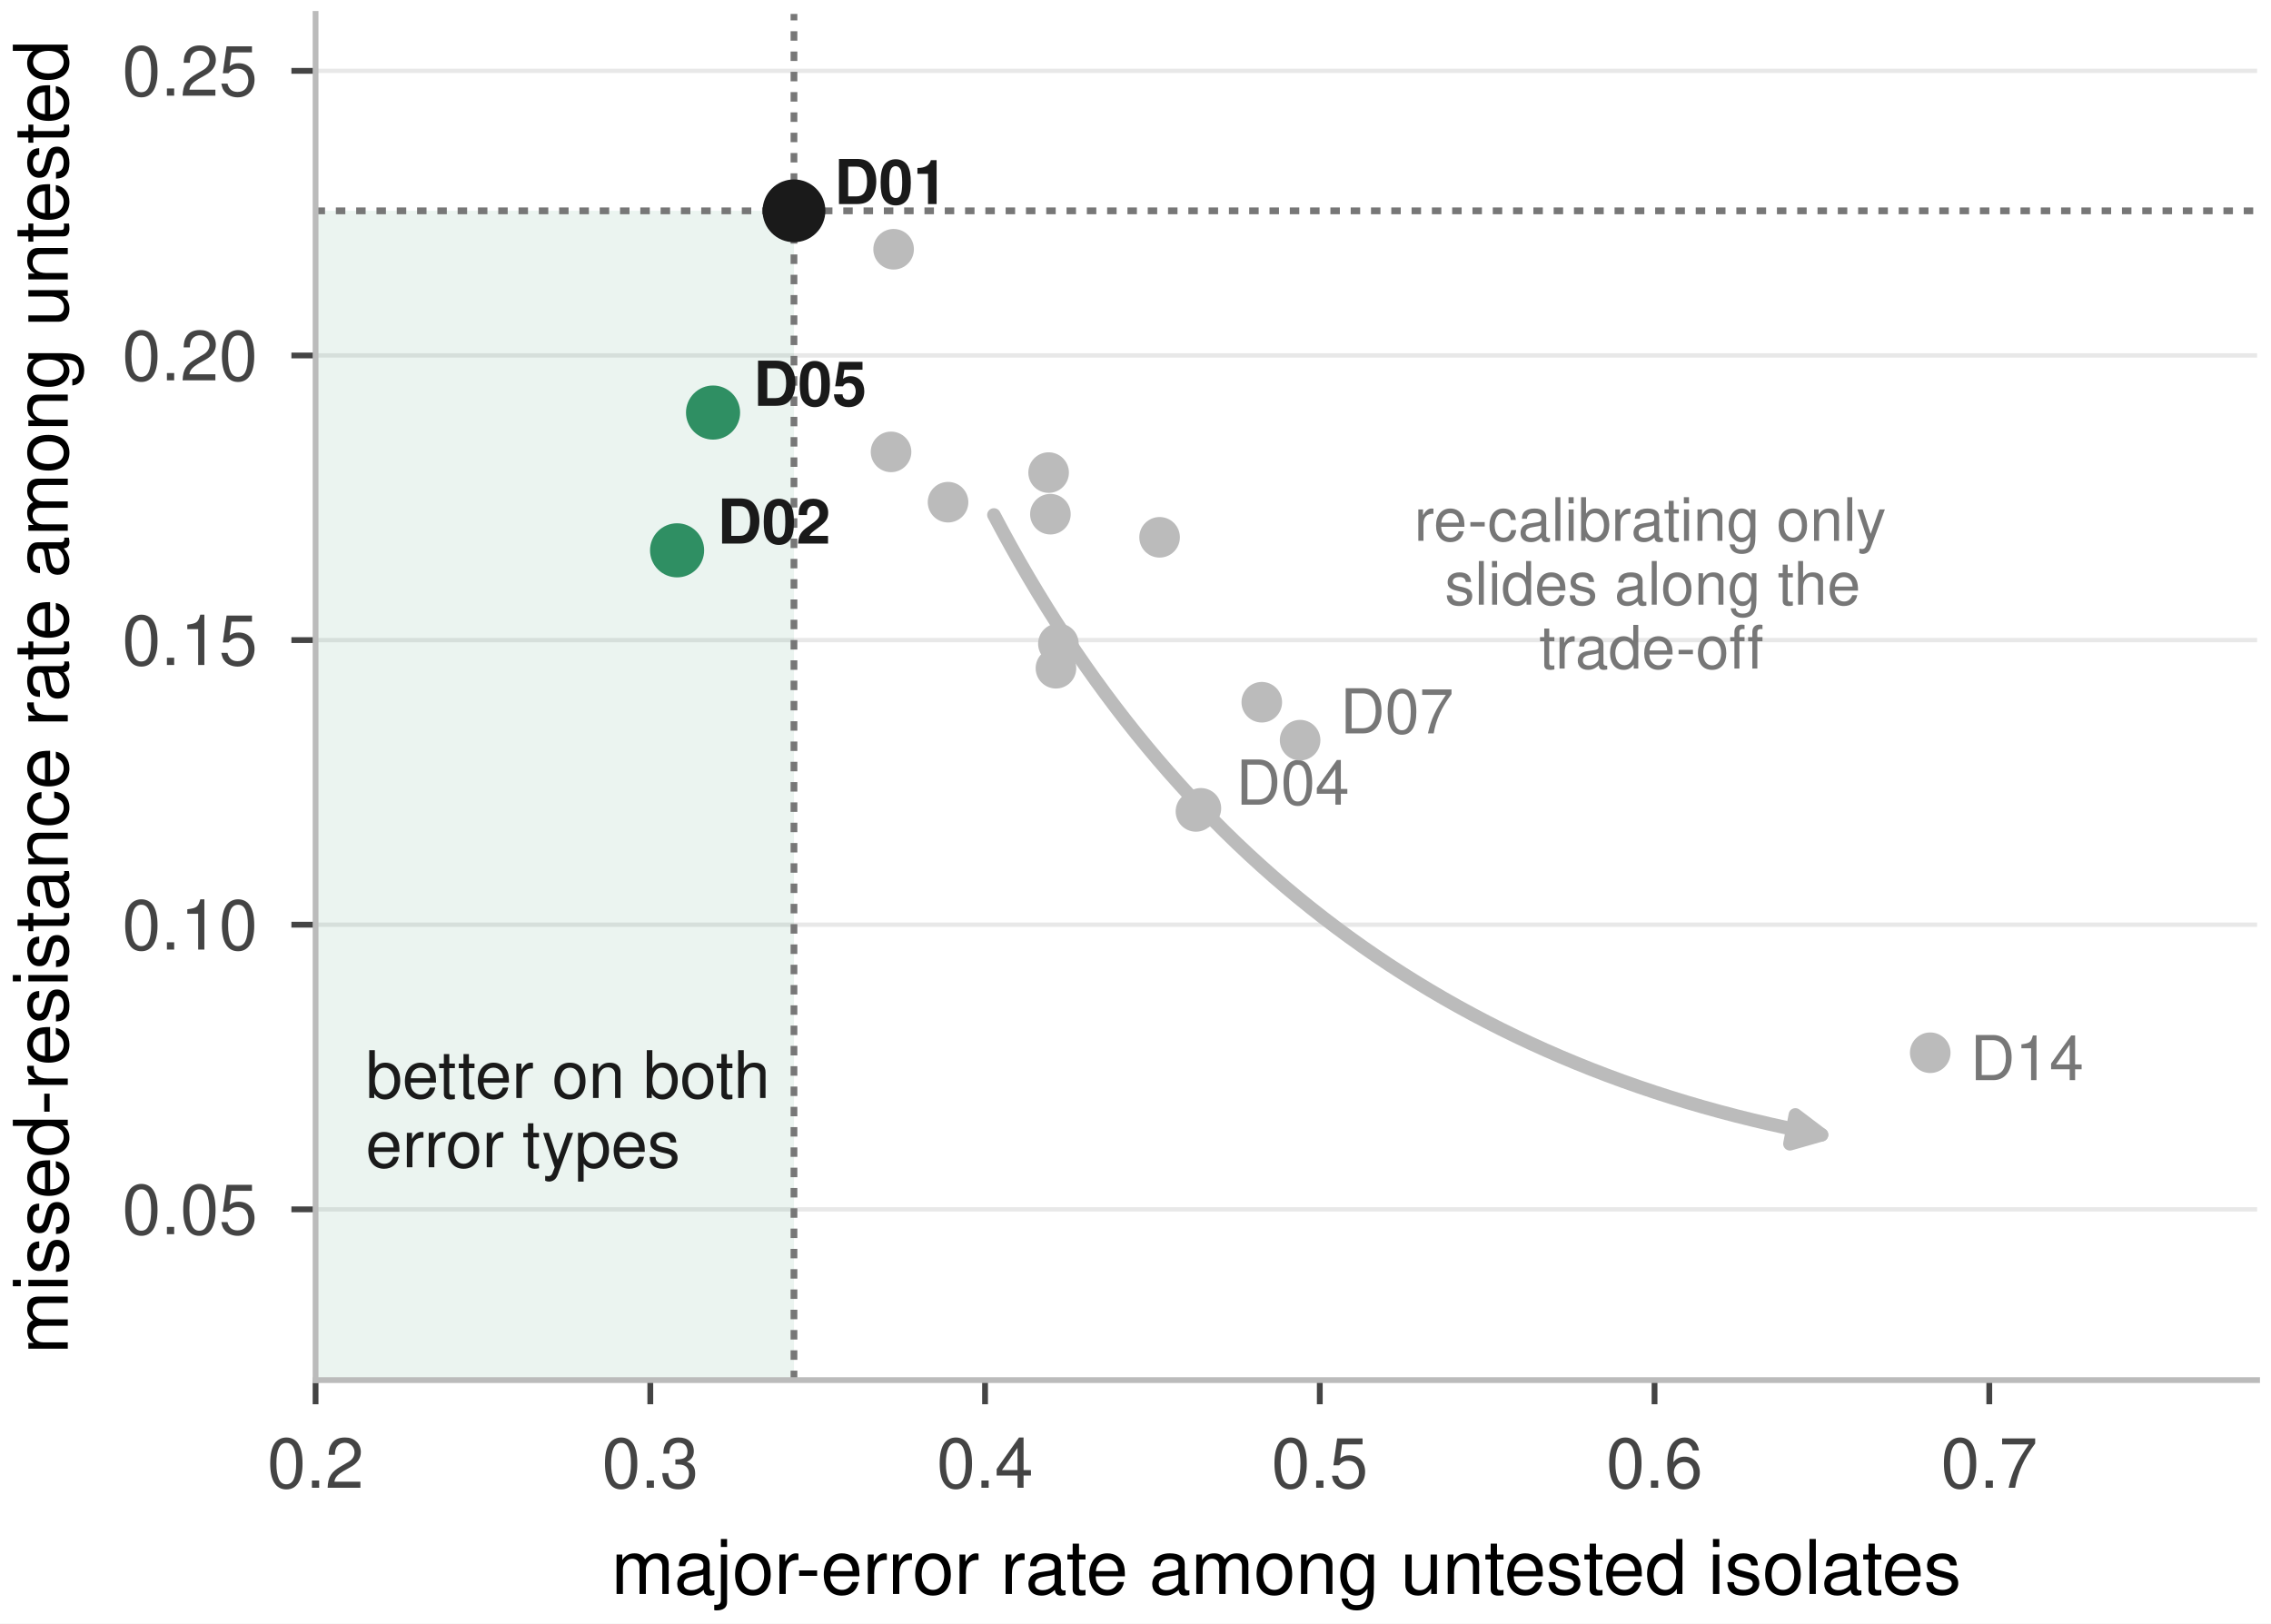
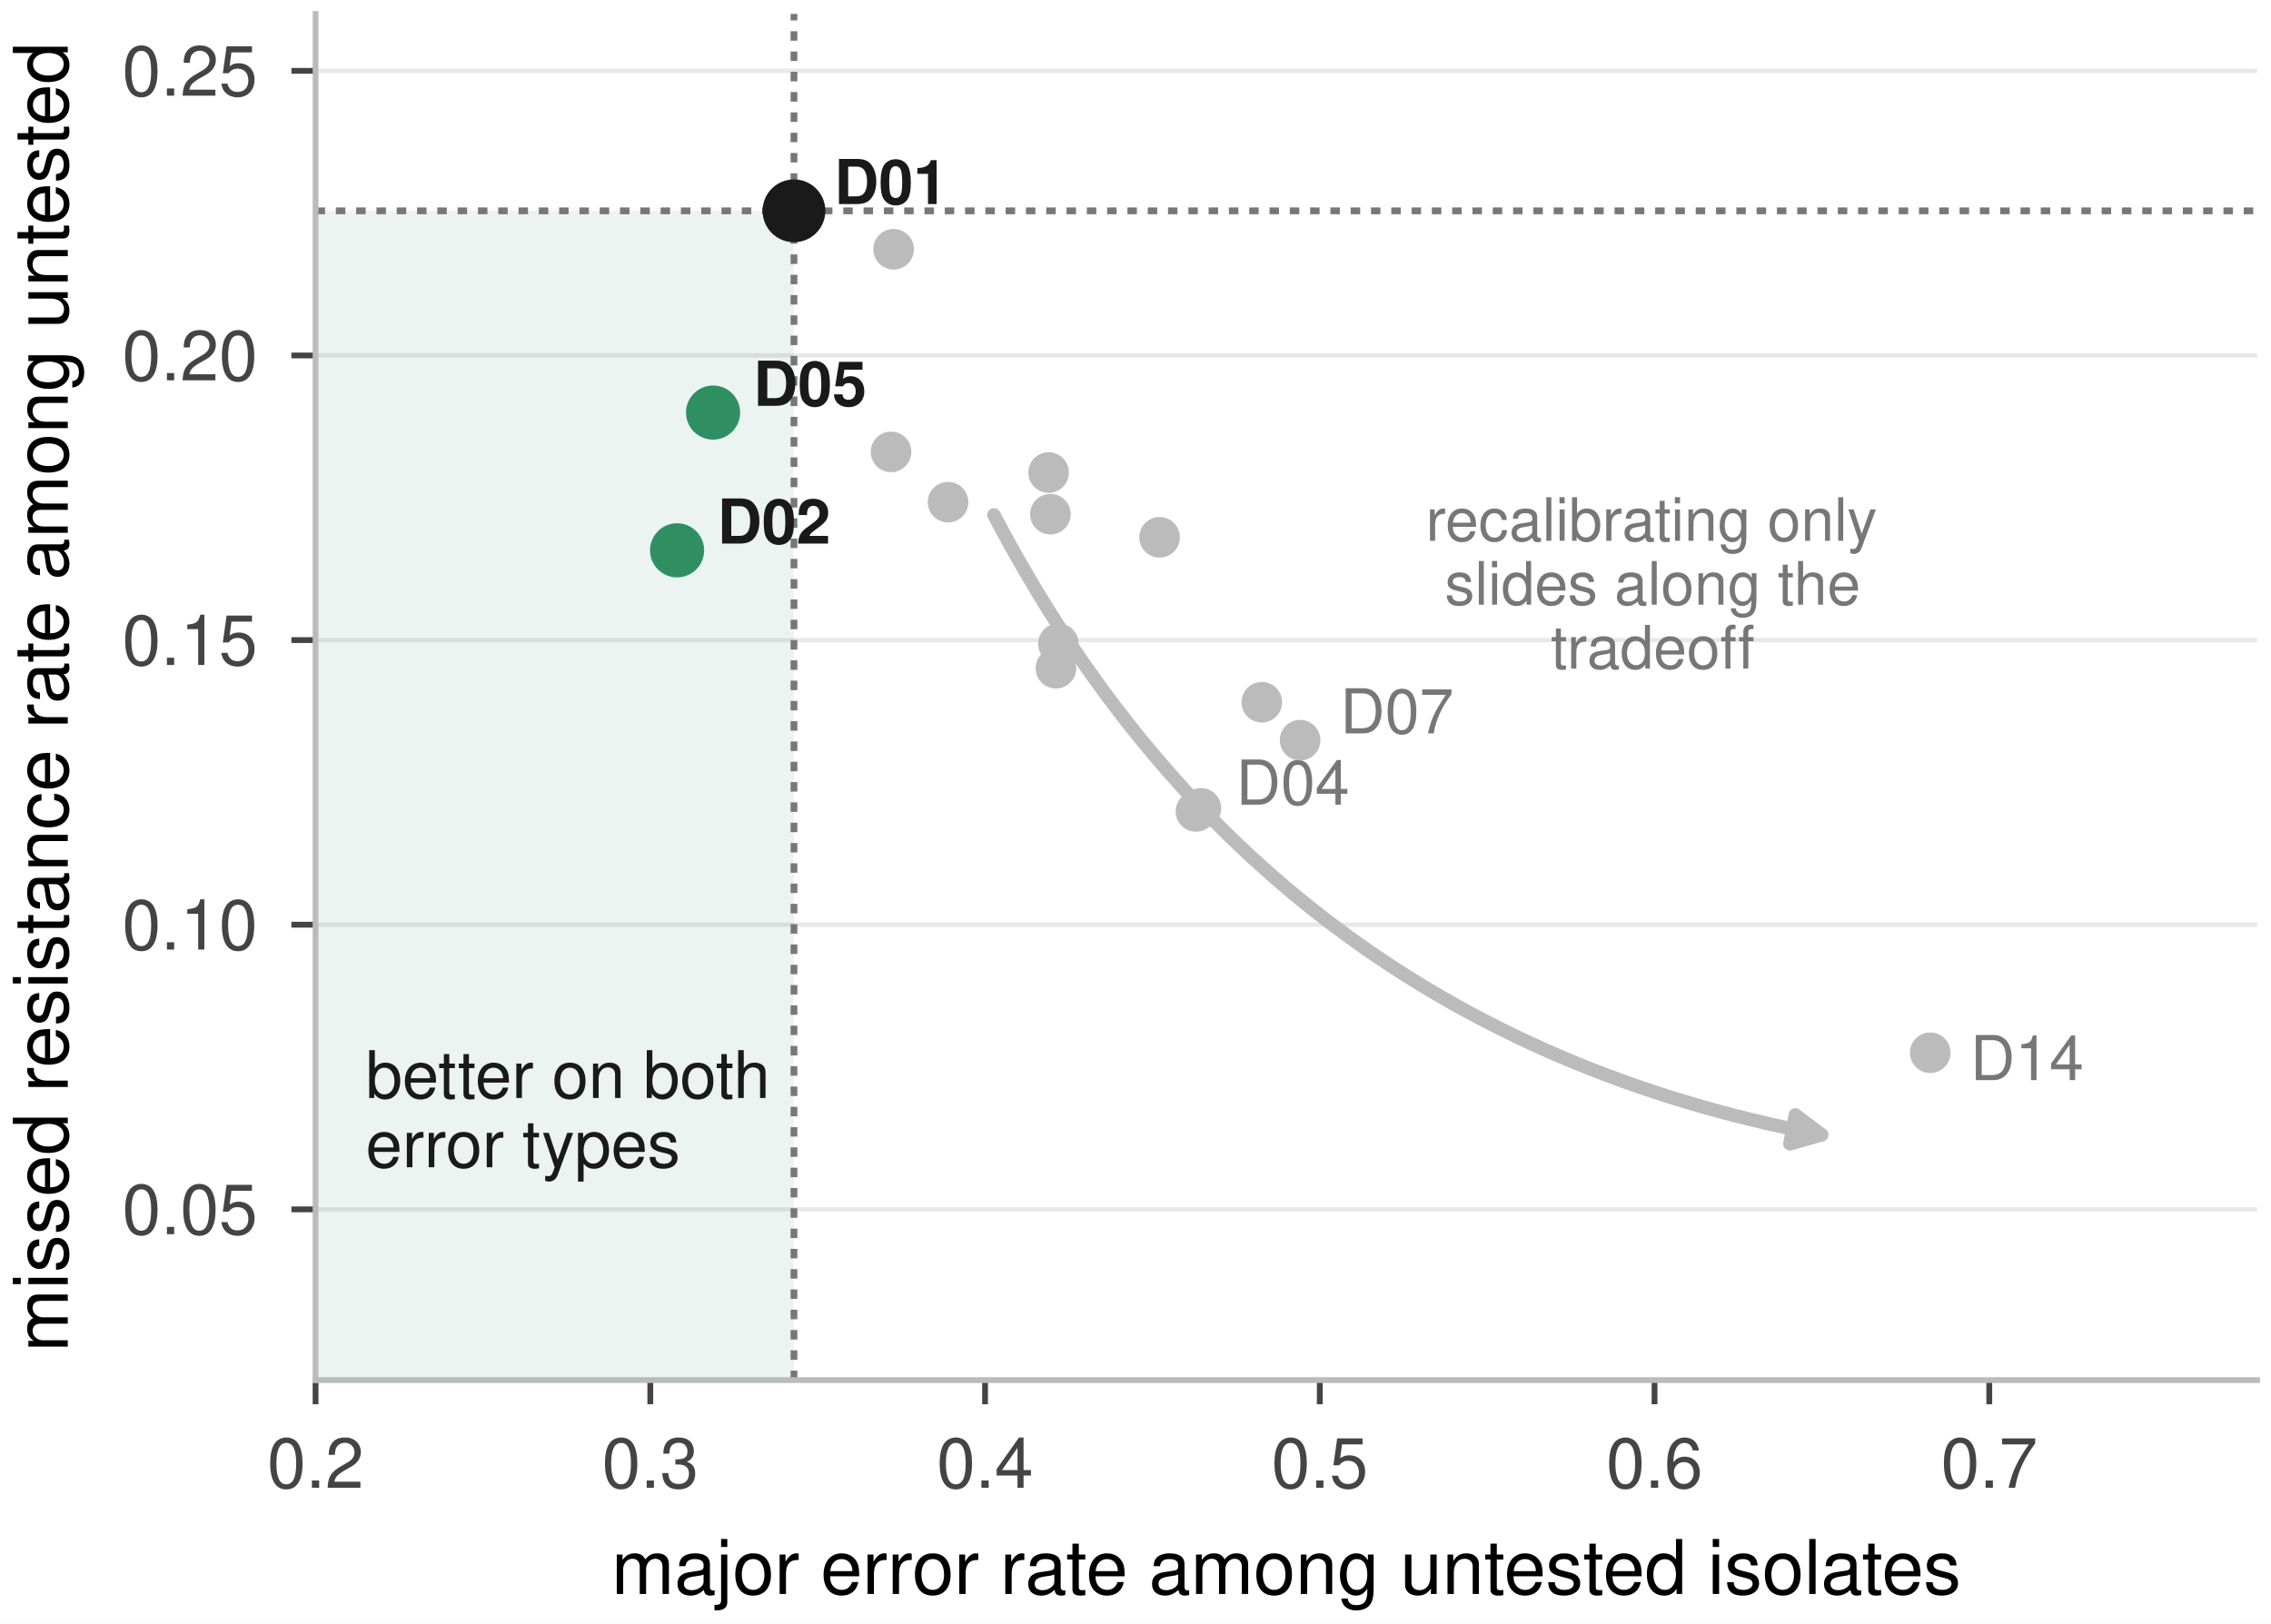
<svg xmlns="http://www.w3.org/2000/svg" xmlns:xlink="http://www.w3.org/1999/xlink" width="234.97pt" height="168.012pt" viewBox="0 0 234.97 168.012" version="1.1">
  <defs>
    <style type="text/css">*{stroke-linejoin: round; stroke-linecap: butt}</style>
  </defs>
  <g id="figure_1">
    <g id="patch_1">
      <path d="M 0 168.012  L 234.97 168.012  L 234.97 0  L 0 0  z " style="fill: #ffffff" />
    </g>
    <g id="axes_1">
      <g id="patch_2">
        <path d="M 32.65 142.812  L 233.53 142.812  L 233.53 1.44  L 32.65 1.44  z " style="fill: #ffffff" />
      </g>
      <g id="matplotlib.axis_1">
        <g id="xtick_1">
          <g id="line2d_1">
            <defs>
-               <path id="med5473748f" d="M 0 0  L 0 2.5  " style="stroke: #444444; stroke-width: 0.6" />
+               <path id="maf1941d263" d="M 0 0  L 0 2.5  " style="stroke: #444444; stroke-width: 0.6" />
            </defs>
            <g>
-               <use xlink:href="#med5473748f" x="32.65" y="142.812" style="fill: #444444; stroke: #444444; stroke-width: 0.6" />
+               <use xlink:href="#maf1941d263" x="32.65" y="142.812" style="fill: #444444; stroke: #444444; stroke-width: 0.6" />
            </g>
          </g>
          <g id="text_1">
            <text style="fill: #444444; font: 7.2px 'Helvetica Neue', 'Helvetica', 'Arial', 'DejaVu Sans', sans-serif; text-anchor: middle" x="32.65" y="153.953" transform="rotate(-0 32.65 153.9532)">0.2</text>
          </g>
        </g>
        <g id="xtick_2">
          <g id="line2d_2">
            <g>
-               <use xlink:href="#med5473748f" x="67.284" y="142.812" style="fill: #444444; stroke: #444444; stroke-width: 0.6" />
+               <use xlink:href="#maf1941d263" x="67.284" y="142.812" style="fill: #444444; stroke: #444444; stroke-width: 0.6" />
            </g>
          </g>
          <g id="text_2">
            <text style="fill: #444444; font: 7.2px 'Helvetica Neue', 'Helvetica', 'Arial', 'DejaVu Sans', sans-serif; text-anchor: middle" x="67.284" y="153.953" transform="rotate(-0 67.28448 153.9532)">0.3</text>
          </g>
        </g>
        <g id="xtick_3">
          <g id="line2d_3">
            <g>
-               <use xlink:href="#med5473748f" x="101.919" y="142.812" style="fill: #444444; stroke: #444444; stroke-width: 0.6" />
+               <use xlink:href="#maf1941d263" x="101.919" y="142.812" style="fill: #444444; stroke: #444444; stroke-width: 0.6" />
            </g>
          </g>
          <g id="text_3">
            <text style="fill: #444444; font: 7.2px 'Helvetica Neue', 'Helvetica', 'Arial', 'DejaVu Sans', sans-serif; text-anchor: middle" x="101.919" y="153.953" transform="rotate(-0 101.919 153.9532)">0.4</text>
          </g>
        </g>
        <g id="xtick_4">
          <g id="line2d_4">
            <g>
-               <use xlink:href="#med5473748f" x="136.553" y="142.812" style="fill: #444444; stroke: #444444; stroke-width: 0.6" />
+               <use xlink:href="#maf1941d263" x="136.553" y="142.812" style="fill: #444444; stroke: #444444; stroke-width: 0.6" />
            </g>
          </g>
          <g id="text_4">
            <text style="fill: #444444; font: 7.2px 'Helvetica Neue', 'Helvetica', 'Arial', 'DejaVu Sans', sans-serif; text-anchor: middle" x="136.553" y="153.953" transform="rotate(-0 136.5534 153.9532)">0.5</text>
          </g>
        </g>
        <g id="xtick_5">
          <g id="line2d_5">
            <g>
-               <use xlink:href="#med5473748f" x="171.188" y="142.812" style="fill: #444444; stroke: #444444; stroke-width: 0.6" />
+               <use xlink:href="#maf1941d263" x="171.188" y="142.812" style="fill: #444444; stroke: #444444; stroke-width: 0.6" />
            </g>
          </g>
          <g id="text_5">
            <text style="fill: #444444; font: 7.2px 'Helvetica Neue', 'Helvetica', 'Arial', 'DejaVu Sans', sans-serif; text-anchor: middle" x="171.188" y="153.953" transform="rotate(-0 171.1879 153.9532)">0.6</text>
          </g>
        </g>
        <g id="xtick_6">
          <g id="line2d_6">
            <g>
-               <use xlink:href="#med5473748f" x="205.822" y="142.812" style="fill: #444444; stroke: #444444; stroke-width: 0.6" />
+               <use xlink:href="#maf1941d263" x="205.822" y="142.812" style="fill: #444444; stroke: #444444; stroke-width: 0.6" />
            </g>
          </g>
          <g id="text_6">
            <text style="fill: #444444; font: 7.2px 'Helvetica Neue', 'Helvetica', 'Arial', 'DejaVu Sans', sans-serif; text-anchor: middle" x="205.822" y="153.953" transform="rotate(-0 205.8224 153.9532)">0.7</text>
          </g>
        </g>
        <g id="text_7">
-           <text style="font: 7.8px 'Helvetica Neue', 'Helvetica', 'Arial', 'DejaVu Sans', sans-serif; text-anchor: middle" x="133.09" y="164.942" transform="rotate(-0 133.09 164.9416)">major-error rate among untested isolates</text>
+           <text style="font: 7.8px 'Helvetica Neue', 'Helvetica', 'Arial', 'DejaVu Sans', sans-serif; text-anchor: middle" x="133.09" y="164.942" transform="rotate(-0 133.09 164.9416)">major error rate among untested isolates</text>
        </g>
      </g>
      <g id="matplotlib.axis_2">
        <g id="ytick_1">
          <g id="line2d_7">
-             <path d="M 32.65 125.141  L 233.53 125.141  " clip-path="url(#p0cf25cec45)" style="fill: none; stroke: #e8e8e8; stroke-width: 0.45; stroke-linecap: square" />
+             <path d="M 32.65 125.141  L 233.53 125.141  " clip-path="url(#p56c5b11be2)" style="fill: none; stroke: #e8e8e8; stroke-width: 0.45; stroke-linecap: square" />
          </g>
          <g id="line2d_8">
            <defs>
-               <path id="m1deeec0cff" d="M 0 0  L -2.5 0  " style="stroke: #444444; stroke-width: 0.6" />
+               <path id="me8af7b94bf" d="M 0 0  L -2.5 0  " style="stroke: #444444; stroke-width: 0.6" />
            </defs>
            <g>
-               <use xlink:href="#m1deeec0cff" x="32.65" y="125.141" style="fill: #444444; stroke: #444444; stroke-width: 0.6" />
+               <use xlink:href="#me8af7b94bf" x="32.65" y="125.141" style="fill: #444444; stroke: #444444; stroke-width: 0.6" />
            </g>
          </g>
          <g id="text_8">
            <text style="fill: #444444; font: 7.2px 'Helvetica Neue', 'Helvetica', 'Arial', 'DejaVu Sans', sans-serif; text-anchor: end" x="26.65" y="127.711" transform="rotate(-0 26.65 127.7111)">0.05</text>
          </g>
        </g>
        <g id="ytick_2">
          <g id="line2d_9">
-             <path d="M 32.65 95.688  L 233.53 95.688  " clip-path="url(#p0cf25cec45)" style="fill: none; stroke: #e8e8e8; stroke-width: 0.45; stroke-linecap: square" />
+             <path d="M 32.65 95.688  L 233.53 95.688  " clip-path="url(#p56c5b11be2)" style="fill: none; stroke: #e8e8e8; stroke-width: 0.45; stroke-linecap: square" />
          </g>
          <g id="line2d_10">
            <g>
-               <use xlink:href="#m1deeec0cff" x="32.65" y="95.688" style="fill: #444444; stroke: #444444; stroke-width: 0.6" />
+               <use xlink:href="#me8af7b94bf" x="32.65" y="95.688" style="fill: #444444; stroke: #444444; stroke-width: 0.6" />
            </g>
          </g>
          <g id="text_9">
            <text style="fill: #444444; font: 7.2px 'Helvetica Neue', 'Helvetica', 'Arial', 'DejaVu Sans', sans-serif; text-anchor: end" x="26.65" y="98.259" transform="rotate(-0 26.65 98.25862)">0.10</text>
          </g>
        </g>
        <g id="ytick_3">
          <g id="line2d_11">
-             <path d="M 32.65 66.236  L 233.53 66.236  " clip-path="url(#p0cf25cec45)" style="fill: none; stroke: #e8e8e8; stroke-width: 0.45; stroke-linecap: square" />
+             <path d="M 32.65 66.236  L 233.53 66.236  " clip-path="url(#p56c5b11be2)" style="fill: none; stroke: #e8e8e8; stroke-width: 0.45; stroke-linecap: square" />
          </g>
          <g id="line2d_12">
            <g>
-               <use xlink:href="#m1deeec0cff" x="32.65" y="66.236" style="fill: #444444; stroke: #444444; stroke-width: 0.6" />
+               <use xlink:href="#me8af7b94bf" x="32.65" y="66.236" style="fill: #444444; stroke: #444444; stroke-width: 0.6" />
            </g>
          </g>
          <g id="text_10">
            <text style="fill: #444444; font: 7.2px 'Helvetica Neue', 'Helvetica', 'Arial', 'DejaVu Sans', sans-serif; text-anchor: end" x="26.65" y="68.806" transform="rotate(-0 26.65 68.80612)">0.15</text>
          </g>
        </g>
        <g id="ytick_4">
          <g id="line2d_13">
-             <path d="M 32.65 36.783  L 233.53 36.783  " clip-path="url(#p0cf25cec45)" style="fill: none; stroke: #e8e8e8; stroke-width: 0.45; stroke-linecap: square" />
+             <path d="M 32.65 36.783  L 233.53 36.783  " clip-path="url(#p56c5b11be2)" style="fill: none; stroke: #e8e8e8; stroke-width: 0.45; stroke-linecap: square" />
          </g>
          <g id="line2d_14">
            <g>
-               <use xlink:href="#m1deeec0cff" x="32.65" y="36.783" style="fill: #444444; stroke: #444444; stroke-width: 0.6" />
+               <use xlink:href="#me8af7b94bf" x="32.65" y="36.783" style="fill: #444444; stroke: #444444; stroke-width: 0.6" />
            </g>
          </g>
          <g id="text_11">
            <text style="fill: #444444; font: 7.2px 'Helvetica Neue', 'Helvetica', 'Arial', 'DejaVu Sans', sans-serif; text-anchor: end" x="26.65" y="39.354" transform="rotate(-0 26.65 39.35363)">0.20</text>
          </g>
        </g>
        <g id="ytick_5">
          <g id="line2d_15">
-             <path d="M 32.65 7.33  L 233.53 7.33  " clip-path="url(#p0cf25cec45)" style="fill: none; stroke: #e8e8e8; stroke-width: 0.45; stroke-linecap: square" />
+             <path d="M 32.65 7.33  L 233.53 7.33  " clip-path="url(#p56c5b11be2)" style="fill: none; stroke: #e8e8e8; stroke-width: 0.45; stroke-linecap: square" />
          </g>
          <g id="line2d_16">
            <g>
-               <use xlink:href="#m1deeec0cff" x="32.65" y="7.33" style="fill: #444444; stroke: #444444; stroke-width: 0.6" />
+               <use xlink:href="#me8af7b94bf" x="32.65" y="7.33" style="fill: #444444; stroke: #444444; stroke-width: 0.6" />
            </g>
          </g>
          <g id="text_12">
            <text style="fill: #444444; font: 7.2px 'Helvetica Neue', 'Helvetica', 'Arial', 'DejaVu Sans', sans-serif; text-anchor: end" x="26.65" y="9.901" transform="rotate(-0 26.65 9.901125)">0.25</text>
          </g>
        </g>
        <g id="text_13">
-           <text style="font: 7.8px 'Helvetica Neue', 'Helvetica', 'Arial', 'DejaVu Sans', sans-serif; text-anchor: middle" x="7.01" y="72.126" transform="rotate(-90 7.009688 72.126)">missed-resistance rate among untested</text>
+           <text style="font: 7.8px 'Helvetica Neue', 'Helvetica', 'Arial', 'DejaVu Sans', sans-serif; text-anchor: middle" x="7.01" y="72.126" transform="rotate(-90 7.009688 72.126)">missed resistance rate among untested</text>
        </g>
      </g>
      <g id="patch_3">
-         <path d="M 25.723 142.812  L 82.148 142.812  L 82.148 21.816  L 25.723 21.816  z " clip-path="url(#p0cf25cec45)" style="fill: #2f8f63; opacity: 0.1" />
+         <path d="M 25.723 142.812  L 82.148 142.812  L 82.148 21.816  L 25.723 21.816  z " clip-path="url(#p56c5b11be2)" style="fill: #2f8f63; opacity: 0.1" />
      </g>
      <g id="line2d_17">
-         <path d="M 82.148 142.812  L 82.148 1.44  " clip-path="url(#p0cf25cec45)" style="fill: none; stroke-dasharray: 0.98,1.12; stroke-dashoffset: 0; stroke: #777777; stroke-width: 0.7" />
+         <path d="M 82.148 142.812  L 82.148 1.44  " clip-path="url(#p56c5b11be2)" style="fill: none; stroke-dasharray: 0.98,1.12; stroke-dashoffset: 0; stroke: #777777; stroke-width: 0.7" />
      </g>
      <g id="line2d_18">
-         <path d="M 32.65 21.816  L 233.53 21.816  " clip-path="url(#p0cf25cec45)" style="fill: none; stroke-dasharray: 0.98,1.12; stroke-dashoffset: 0; stroke: #777777; stroke-width: 0.7" />
+         <path d="M 32.65 21.816  L 233.53 21.816  " clip-path="url(#p56c5b11be2)" style="fill: none; stroke-dasharray: 0.98,1.12; stroke-dashoffset: 0; stroke: #777777; stroke-width: 0.7" />
      </g>
      <g id="patch_4">
        <path d="M 32.65 142.812  L 32.65 1.44  " style="fill: none; stroke: #bbbbbb; stroke-width: 0.6; stroke-linejoin: miter; stroke-linecap: square" />
      </g>
      <g id="patch_5">
        <path d="M 32.65 142.812  L 233.53 142.812  " style="fill: none; stroke: #bbbbbb; stroke-width: 0.6; stroke-linejoin: miter; stroke-linecap: square" />
      </g>
      <g id="text_14">
        <text style="fill: #1a1a1a; font: 700 6.4px 'Helvetica Neue', 'Helvetica', 'Arial', 'DejaVu Sans', sans-serif; text-anchor: start" x="86.305" y="21.115" transform="rotate(-0 86.30457 21.1146)">D01</text>
      </g>
      <g id="text_15">
        <text style="fill: #1a1a1a; font: 700 6.4px 'Helvetica Neue', 'Helvetica', 'Arial', 'DejaVu Sans', sans-serif; text-anchor: start" x="74.211" y="56.247" transform="rotate(-0 74.21122 56.24652)">D02</text>
      </g>
      <g id="text_16">
        <text style="fill: #777777; font: 6.4px 'Helvetica Neue', 'Helvetica', 'Arial', 'DejaVu Sans', sans-serif; text-anchor: start" x="127.896" y="83.263" transform="rotate(-0 127.8961 83.26296)">D04</text>
      </g>
      <g id="text_17">
        <text style="fill: #1a1a1a; font: 700 6.4px 'Helvetica Neue', 'Helvetica', 'Arial', 'DejaVu Sans', sans-serif; text-anchor: start" x="77.932" y="41.991" transform="rotate(-0 77.93196 41.99054)">D05</text>
      </g>
      <g id="text_18">
        <text style="fill: #777777; font: 6.4px 'Helvetica Neue', 'Helvetica', 'Arial', 'DejaVu Sans', sans-serif; text-anchor: start" x="138.672" y="75.89" transform="rotate(-0 138.6722 75.89034)">D07</text>
      </g>
      <g id="text_19">
        <text style="fill: #777777; font: 6.4px 'Helvetica Neue', 'Helvetica', 'Arial', 'DejaVu Sans', sans-serif; text-anchor: start" x="203.868" y="111.77" transform="rotate(-0 203.8676 111.7697)">D14</text>
      </g>
      <g id="text_20">
        <text style="fill: #1a1a1a; font: 6.8px 'Helvetica Neue', 'Helvetica', 'Arial', 'DejaVu Sans', sans-serif" transform="translate(37.84517 113.6209)">better on both</text>
        <text style="fill: #1a1a1a; font: 6.8px 'Helvetica Neue', 'Helvetica', 'Arial', 'DejaVu Sans', sans-serif" transform="translate(37.84517 120.7874)">error types</text>
      </g>
      <g id="patch_6">
        <path d="M 102.837 53.286  Q 130.828 106.594 188.465 117.427  " style="fill: none; stroke: #bbbbbb; stroke-width: 1.4; stroke-linecap: round" />
        <path d="M 185.758 115.371  L 188.465 117.427  L 185.196 118.359  z " style="fill: #bbbbbb; stroke: #bbbbbb; stroke-width: 1.4; stroke-linecap: round" />
      </g>
      <g id="text_21">
-         <text style="fill: #777777; font: 6.2px 'Helvetica Neue', 'Helvetica', 'Arial', 'DejaVu Sans', sans-serif" transform="translate(146.3269 55.96312)">re-calibrating only</text>
+         <text style="fill: #777777; font: 6.2px 'Helvetica Neue', 'Helvetica', 'Arial', 'DejaVu Sans', sans-serif" transform="translate(147.533 55.96312)">recalibrating only</text>
        <text style="fill: #777777; font: 6.2px 'Helvetica Neue', 'Helvetica', 'Arial', 'DejaVu Sans', sans-serif" transform="translate(149.4845 62.57194)">slides along the</text>
-         <text style="fill: #777777; font: 6.2px 'Helvetica Neue', 'Helvetica', 'Arial', 'DejaVu Sans', sans-serif" transform="translate(159.2452 69.18075)">trade-off</text>
+         <text style="fill: #777777; font: 6.2px 'Helvetica Neue', 'Helvetica', 'Arial', 'DejaVu Sans', sans-serif" transform="translate(160.4513 69.18075)">tradeoff</text>
      </g>
      <g id="line2d_19">
        <defs>
-           <path id="meed5e4177a" d="M 0 2.1  C 0.557 2.1 1.091 1.879 1.485 1.485  C 1.879 1.091 2.1 0.557 2.1 0  C 2.1 -0.557 1.879 -1.091 1.485 -1.485  C 1.091 -1.879 0.557 -2.1 0 -2.1  C -0.557 -2.1 -1.091 -1.879 -1.485 -1.485  C -1.879 -1.091 -2.1 -0.557 -2.1 0  C -2.1 0.557 -1.879 1.091 -1.485 1.485  C -1.091 1.879 -0.557 2.1 0 2.1  z " />
+           <path id="mb60fe10890" d="M 0 2.1  C 0.557 2.1 1.091 1.879 1.485 1.485  C 1.879 1.091 2.1 0.557 2.1 0  C 2.1 -0.557 1.879 -1.091 1.485 -1.485  C 1.091 -1.879 0.557 -2.1 0 -2.1  C -0.557 -2.1 -1.091 -1.879 -1.485 -1.485  C -1.879 -1.091 -2.1 -0.557 -2.1 0  C -2.1 0.557 -1.879 1.091 -1.485 1.485  C -1.091 1.879 -0.557 2.1 0 2.1  z " />
        </defs>
-         <g clip-path="url(#p0cf25cec45)">
-           <use xlink:href="#meed5e4177a" x="92.459" y="25.793" style="fill: #bbbbbb" />
+         <g clip-path="url(#p56c5b11be2)">
+           <use xlink:href="#mb60fe10890" x="92.459" y="25.793" style="fill: #bbbbbb" />
        </g>
      </g>
      <g id="line2d_20">
-         <g clip-path="url(#p0cf25cec45)">
-           <use xlink:href="#meed5e4177a" x="123.74" y="83.965" style="fill: #bbbbbb" />
+         <g clip-path="url(#p56c5b11be2)">
+           <use xlink:href="#mb60fe10890" x="123.74" y="83.965" style="fill: #bbbbbb" />
        </g>
      </g>
      <g id="line2d_21">
-         <g clip-path="url(#p0cf25cec45)">
-           <use xlink:href="#meed5e4177a" x="109.507" y="66.613" style="fill: #bbbbbb" />
+         <g clip-path="url(#p56c5b11be2)">
+           <use xlink:href="#mb60fe10890" x="109.507" y="66.613" style="fill: #bbbbbb" />
        </g>
      </g>
      <g id="line2d_22">
-         <g clip-path="url(#p0cf25cec45)">
-           <use xlink:href="#meed5e4177a" x="134.516" y="76.592" style="fill: #bbbbbb" />
+         <g clip-path="url(#p56c5b11be2)">
+           <use xlink:href="#mb60fe10890" x="134.516" y="76.592" style="fill: #bbbbbb" />
        </g>
      </g>
      <g id="line2d_23">
-         <g clip-path="url(#p0cf25cec45)">
-           <use xlink:href="#meed5e4177a" x="108.68" y="53.207" style="fill: #bbbbbb" />
+         <g clip-path="url(#p56c5b11be2)">
+           <use xlink:href="#mb60fe10890" x="108.68" y="53.207" style="fill: #bbbbbb" />
        </g>
      </g>
      <g id="line2d_24">
-         <g clip-path="url(#p0cf25cec45)">
-           <use xlink:href="#meed5e4177a" x="92.192" y="46.761" style="fill: #bbbbbb" />
+         <g clip-path="url(#p56c5b11be2)">
+           <use xlink:href="#mb60fe10890" x="92.192" y="46.761" style="fill: #bbbbbb" />
        </g>
      </g>
      <g id="line2d_25">
-         <g clip-path="url(#p0cf25cec45)">
-           <use xlink:href="#meed5e4177a" x="98.09" y="51.966" style="fill: #bbbbbb" />
+         <g clip-path="url(#p56c5b11be2)">
+           <use xlink:href="#mb60fe10890" x="98.09" y="51.966" style="fill: #bbbbbb" />
        </g>
      </g>
      <g id="line2d_26">
-         <g clip-path="url(#p0cf25cec45)">
-           <use xlink:href="#meed5e4177a" x="130.552" y="72.666" style="fill: #bbbbbb" />
+         <g clip-path="url(#p56c5b11be2)">
+           <use xlink:href="#mb60fe10890" x="130.552" y="72.666" style="fill: #bbbbbb" />
        </g>
      </g>
      <g id="line2d_27">
-         <g clip-path="url(#p0cf25cec45)">
-           <use xlink:href="#meed5e4177a" x="109.254" y="69.149" style="fill: #bbbbbb" />
+         <g clip-path="url(#p56c5b11be2)">
+           <use xlink:href="#mb60fe10890" x="109.254" y="69.149" style="fill: #bbbbbb" />
        </g>
      </g>
      <g id="line2d_28">
-         <g clip-path="url(#p0cf25cec45)">
-           <use xlink:href="#meed5e4177a" x="124.251" y="83.646" style="fill: #bbbbbb" />
+         <g clip-path="url(#p56c5b11be2)">
+           <use xlink:href="#mb60fe10890" x="124.251" y="83.646" style="fill: #bbbbbb" />
        </g>
      </g>
      <g id="line2d_29">
-         <g clip-path="url(#p0cf25cec45)">
-           <use xlink:href="#meed5e4177a" x="199.712" y="108.937" style="fill: #bbbbbb" />
+         <g clip-path="url(#p56c5b11be2)">
+           <use xlink:href="#mb60fe10890" x="199.712" y="108.937" style="fill: #bbbbbb" />
        </g>
      </g>
      <g id="line2d_30">
-         <g clip-path="url(#p0cf25cec45)">
-           <use xlink:href="#meed5e4177a" x="108.496" y="48.903" style="fill: #bbbbbb" />
+         <g clip-path="url(#p56c5b11be2)">
+           <use xlink:href="#mb60fe10890" x="108.496" y="48.903" style="fill: #bbbbbb" />
        </g>
      </g>
      <g id="line2d_31">
-         <g clip-path="url(#p0cf25cec45)">
-           <use xlink:href="#meed5e4177a" x="119.978" y="55.601" style="fill: #bbbbbb" />
+         <g clip-path="url(#p56c5b11be2)">
+           <use xlink:href="#mb60fe10890" x="119.978" y="55.601" style="fill: #bbbbbb" />
        </g>
      </g>
      <g id="line2d_32">
        <defs>
-           <path id="m8620b81ea0" d="M 0 3.25  C 0.862 3.25 1.689 2.908 2.298 2.298  C 2.908 1.689 3.25 0.862 3.25 0  C 3.25 -0.862 2.908 -1.689 2.298 -2.298  C 1.689 -2.908 0.862 -3.25 0 -3.25  C -0.862 -3.25 -1.689 -2.908 -2.298 -2.298  C -2.908 -1.689 -3.25 -0.862 -3.25 0  C -3.25 0.862 -2.908 1.689 -2.298 2.298  C -1.689 2.908 -0.862 3.25 0 3.25  z " />
+           <path id="m8e78d3c5fd" d="M 0 3.25  C 0.862 3.25 1.689 2.908 2.298 2.298  C 2.908 1.689 3.25 0.862 3.25 0  C 3.25 -0.862 2.908 -1.689 2.298 -2.298  C 1.689 -2.908 0.862 -3.25 0 -3.25  C -0.862 -3.25 -1.689 -2.908 -2.298 -2.298  C -2.908 -1.689 -3.25 -0.862 -3.25 0  C -3.25 0.862 -2.908 1.689 -2.298 2.298  C -1.689 2.908 -0.862 3.25 0 3.25  z " />
        </defs>
-         <g clip-path="url(#p0cf25cec45)">
-           <use xlink:href="#m8620b81ea0" x="82.148" y="21.816" style="fill: #1a1a1a" />
+         <g clip-path="url(#p56c5b11be2)">
+           <use xlink:href="#m8e78d3c5fd" x="82.148" y="21.816" style="fill: #1a1a1a" />
        </g>
      </g>
      <g id="line2d_33">
        <defs>
-           <path id="mfc77bfa142" d="M 0 2.8  C 0.743 2.8 1.455 2.505 1.98 1.98  C 2.505 1.455 2.8 0.743 2.8 0  C 2.8 -0.743 2.505 -1.455 1.98 -1.98  C 1.455 -2.505 0.743 -2.8 0 -2.8  C -0.743 -2.8 -1.455 -2.505 -1.98 -1.98  C -2.505 -1.455 -2.8 -0.743 -2.8 0  C -2.8 0.743 -2.505 1.455 -1.98 1.98  C -1.455 2.505 -0.743 2.8 0 2.8  z " />
+           <path id="m8564a4c666" d="M 0 2.8  C 0.743 2.8 1.455 2.505 1.98 1.98  C 2.505 1.455 2.8 0.743 2.8 0  C 2.8 -0.743 2.505 -1.455 1.98 -1.98  C 1.455 -2.505 0.743 -2.8 0 -2.8  C -0.743 -2.8 -1.455 -2.505 -1.98 -1.98  C -2.505 -1.455 -2.8 -0.743 -2.8 0  C -2.8 0.743 -2.505 1.455 -1.98 1.98  C -1.455 2.505 -0.743 2.8 0 2.8  z " />
        </defs>
-         <g clip-path="url(#p0cf25cec45)">
-           <use xlink:href="#mfc77bfa142" x="70.055" y="56.948" style="fill: #2f8f63" />
+         <g clip-path="url(#p56c5b11be2)">
+           <use xlink:href="#m8564a4c666" x="70.055" y="56.948" style="fill: #2f8f63" />
        </g>
      </g>
      <g id="line2d_34">
-         <g clip-path="url(#p0cf25cec45)">
-           <use xlink:href="#mfc77bfa142" x="73.776" y="42.692" style="fill: #2f8f63" />
+         <g clip-path="url(#p56c5b11be2)">
+           <use xlink:href="#m8564a4c666" x="73.776" y="42.692" style="fill: #2f8f63" />
        </g>
      </g>
    </g>
  </g>
  <defs>
-     <clipPath id="p0cf25cec45">
+     <clipPath id="p56c5b11be2">
      <rect x="32.65" y="1.44" width="200.88" height="141.372" />
    </clipPath>
  </defs>
</svg>
